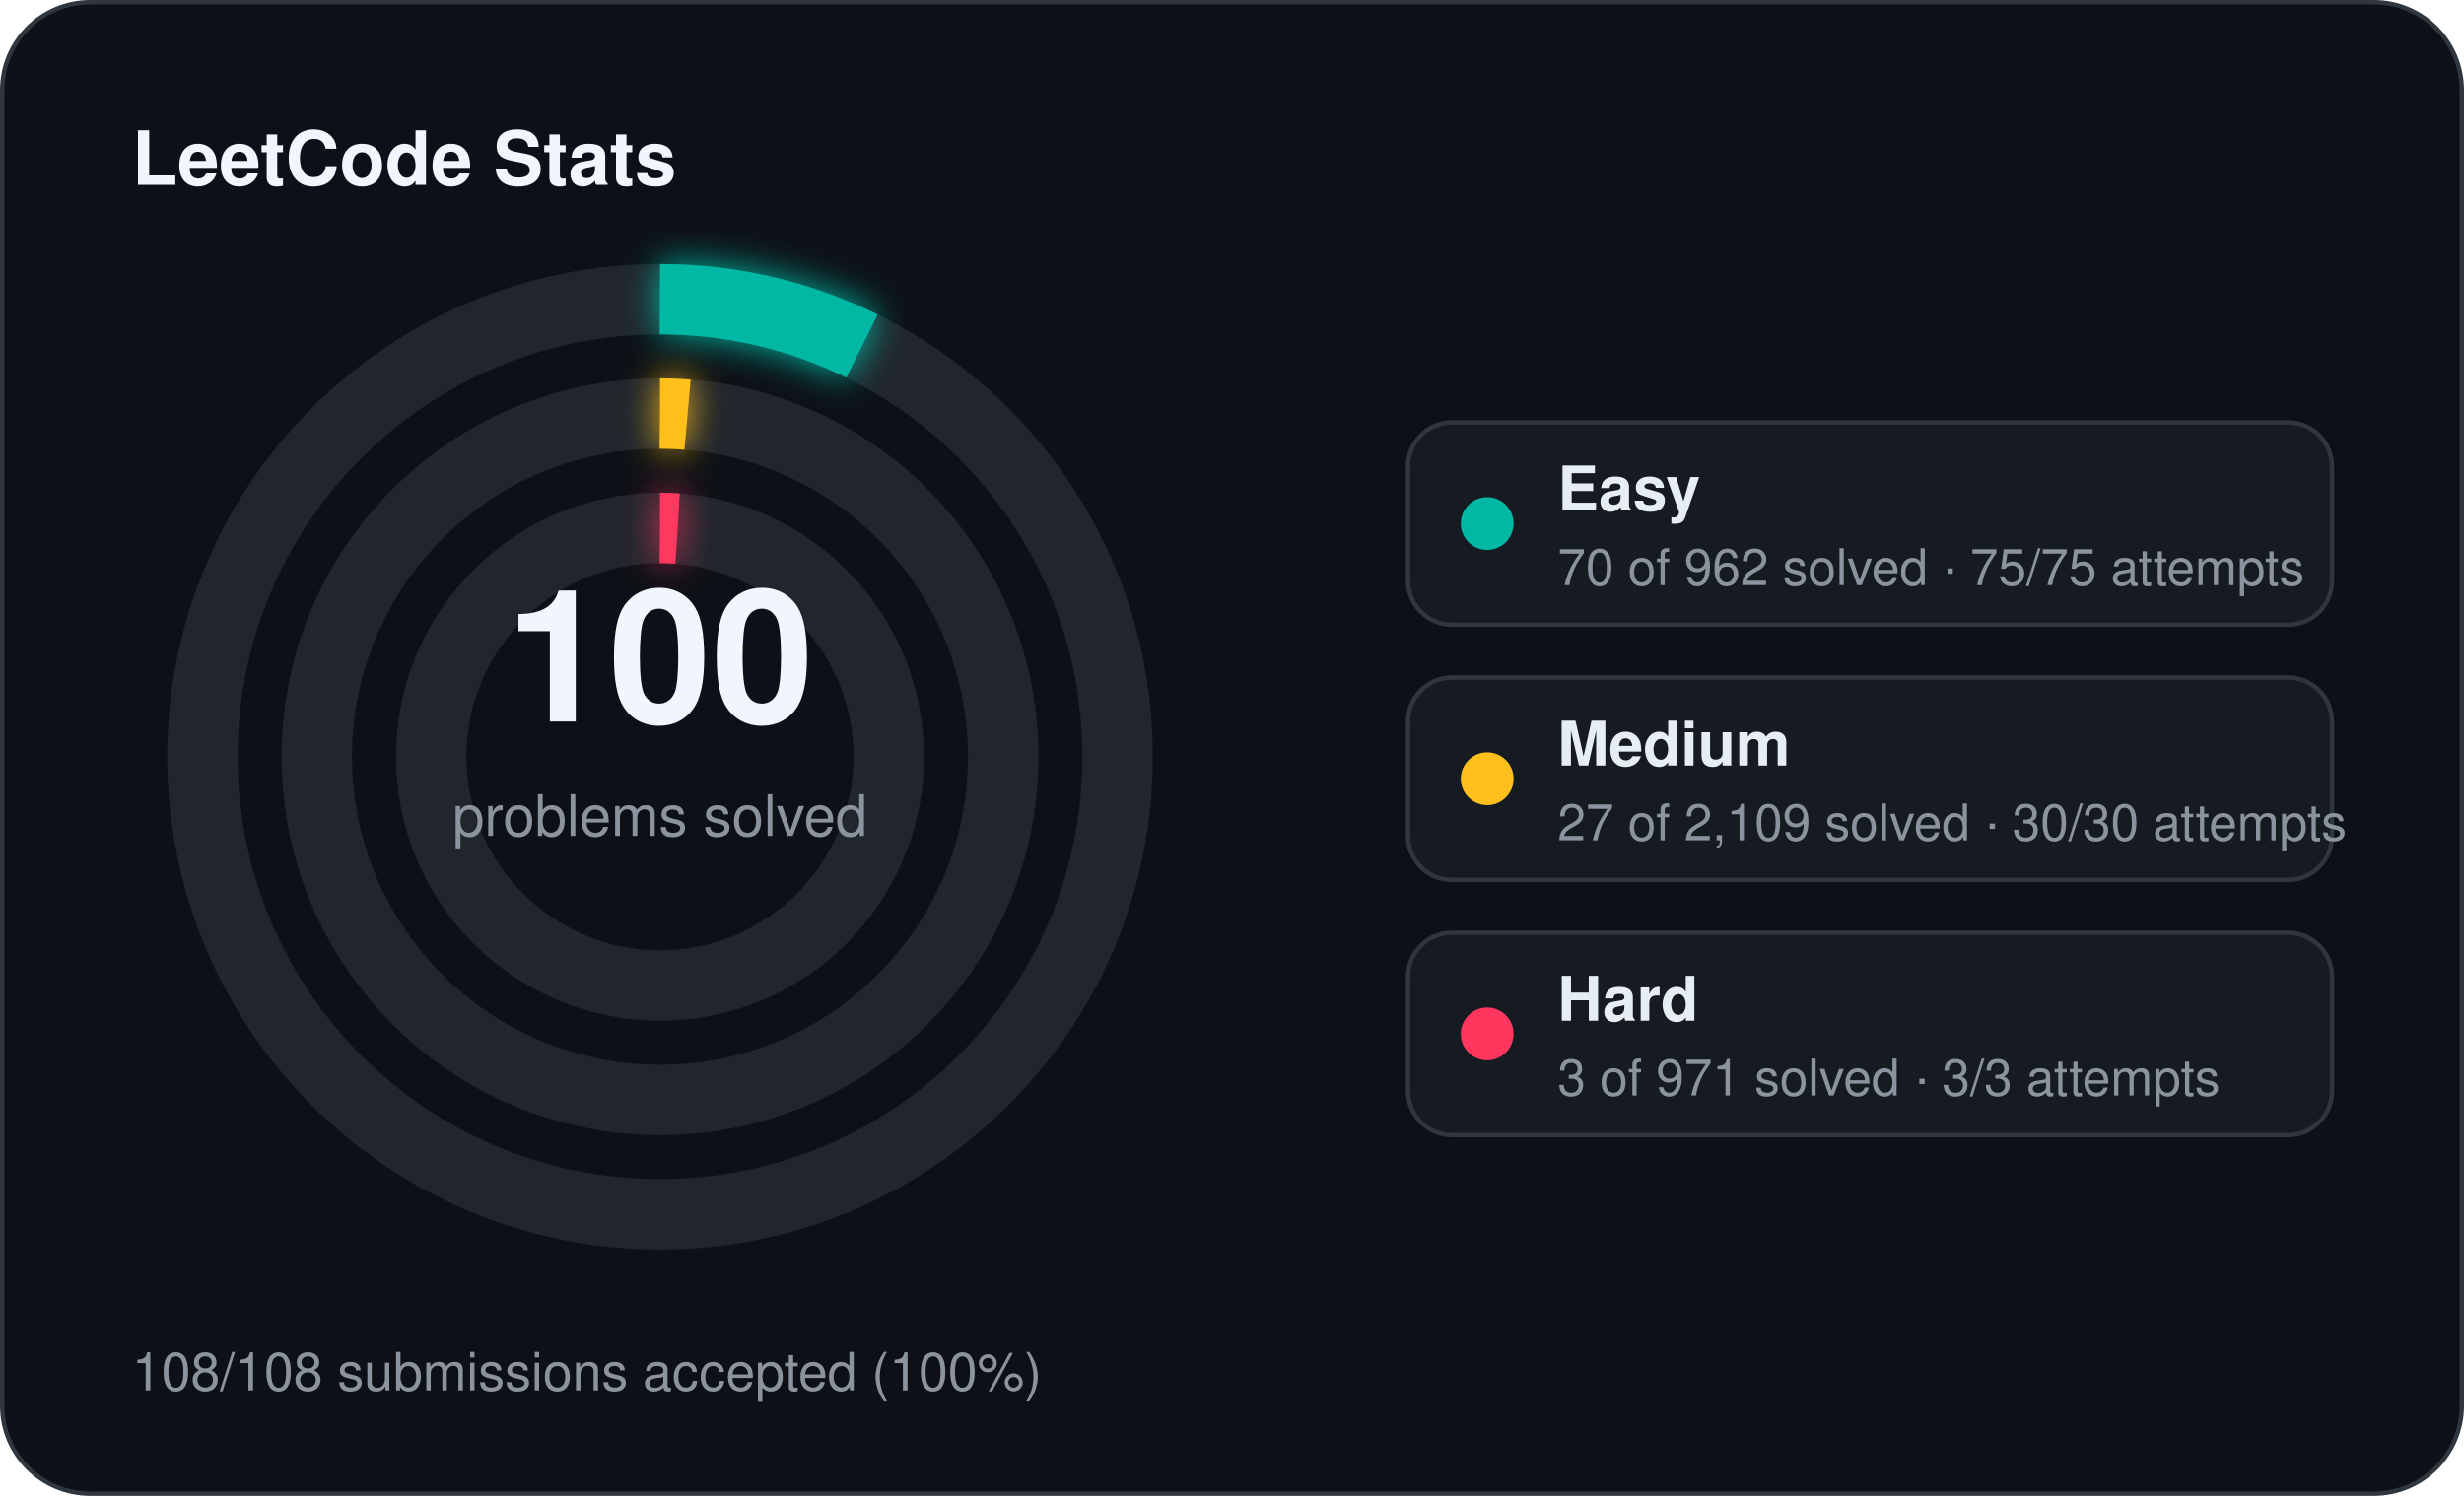
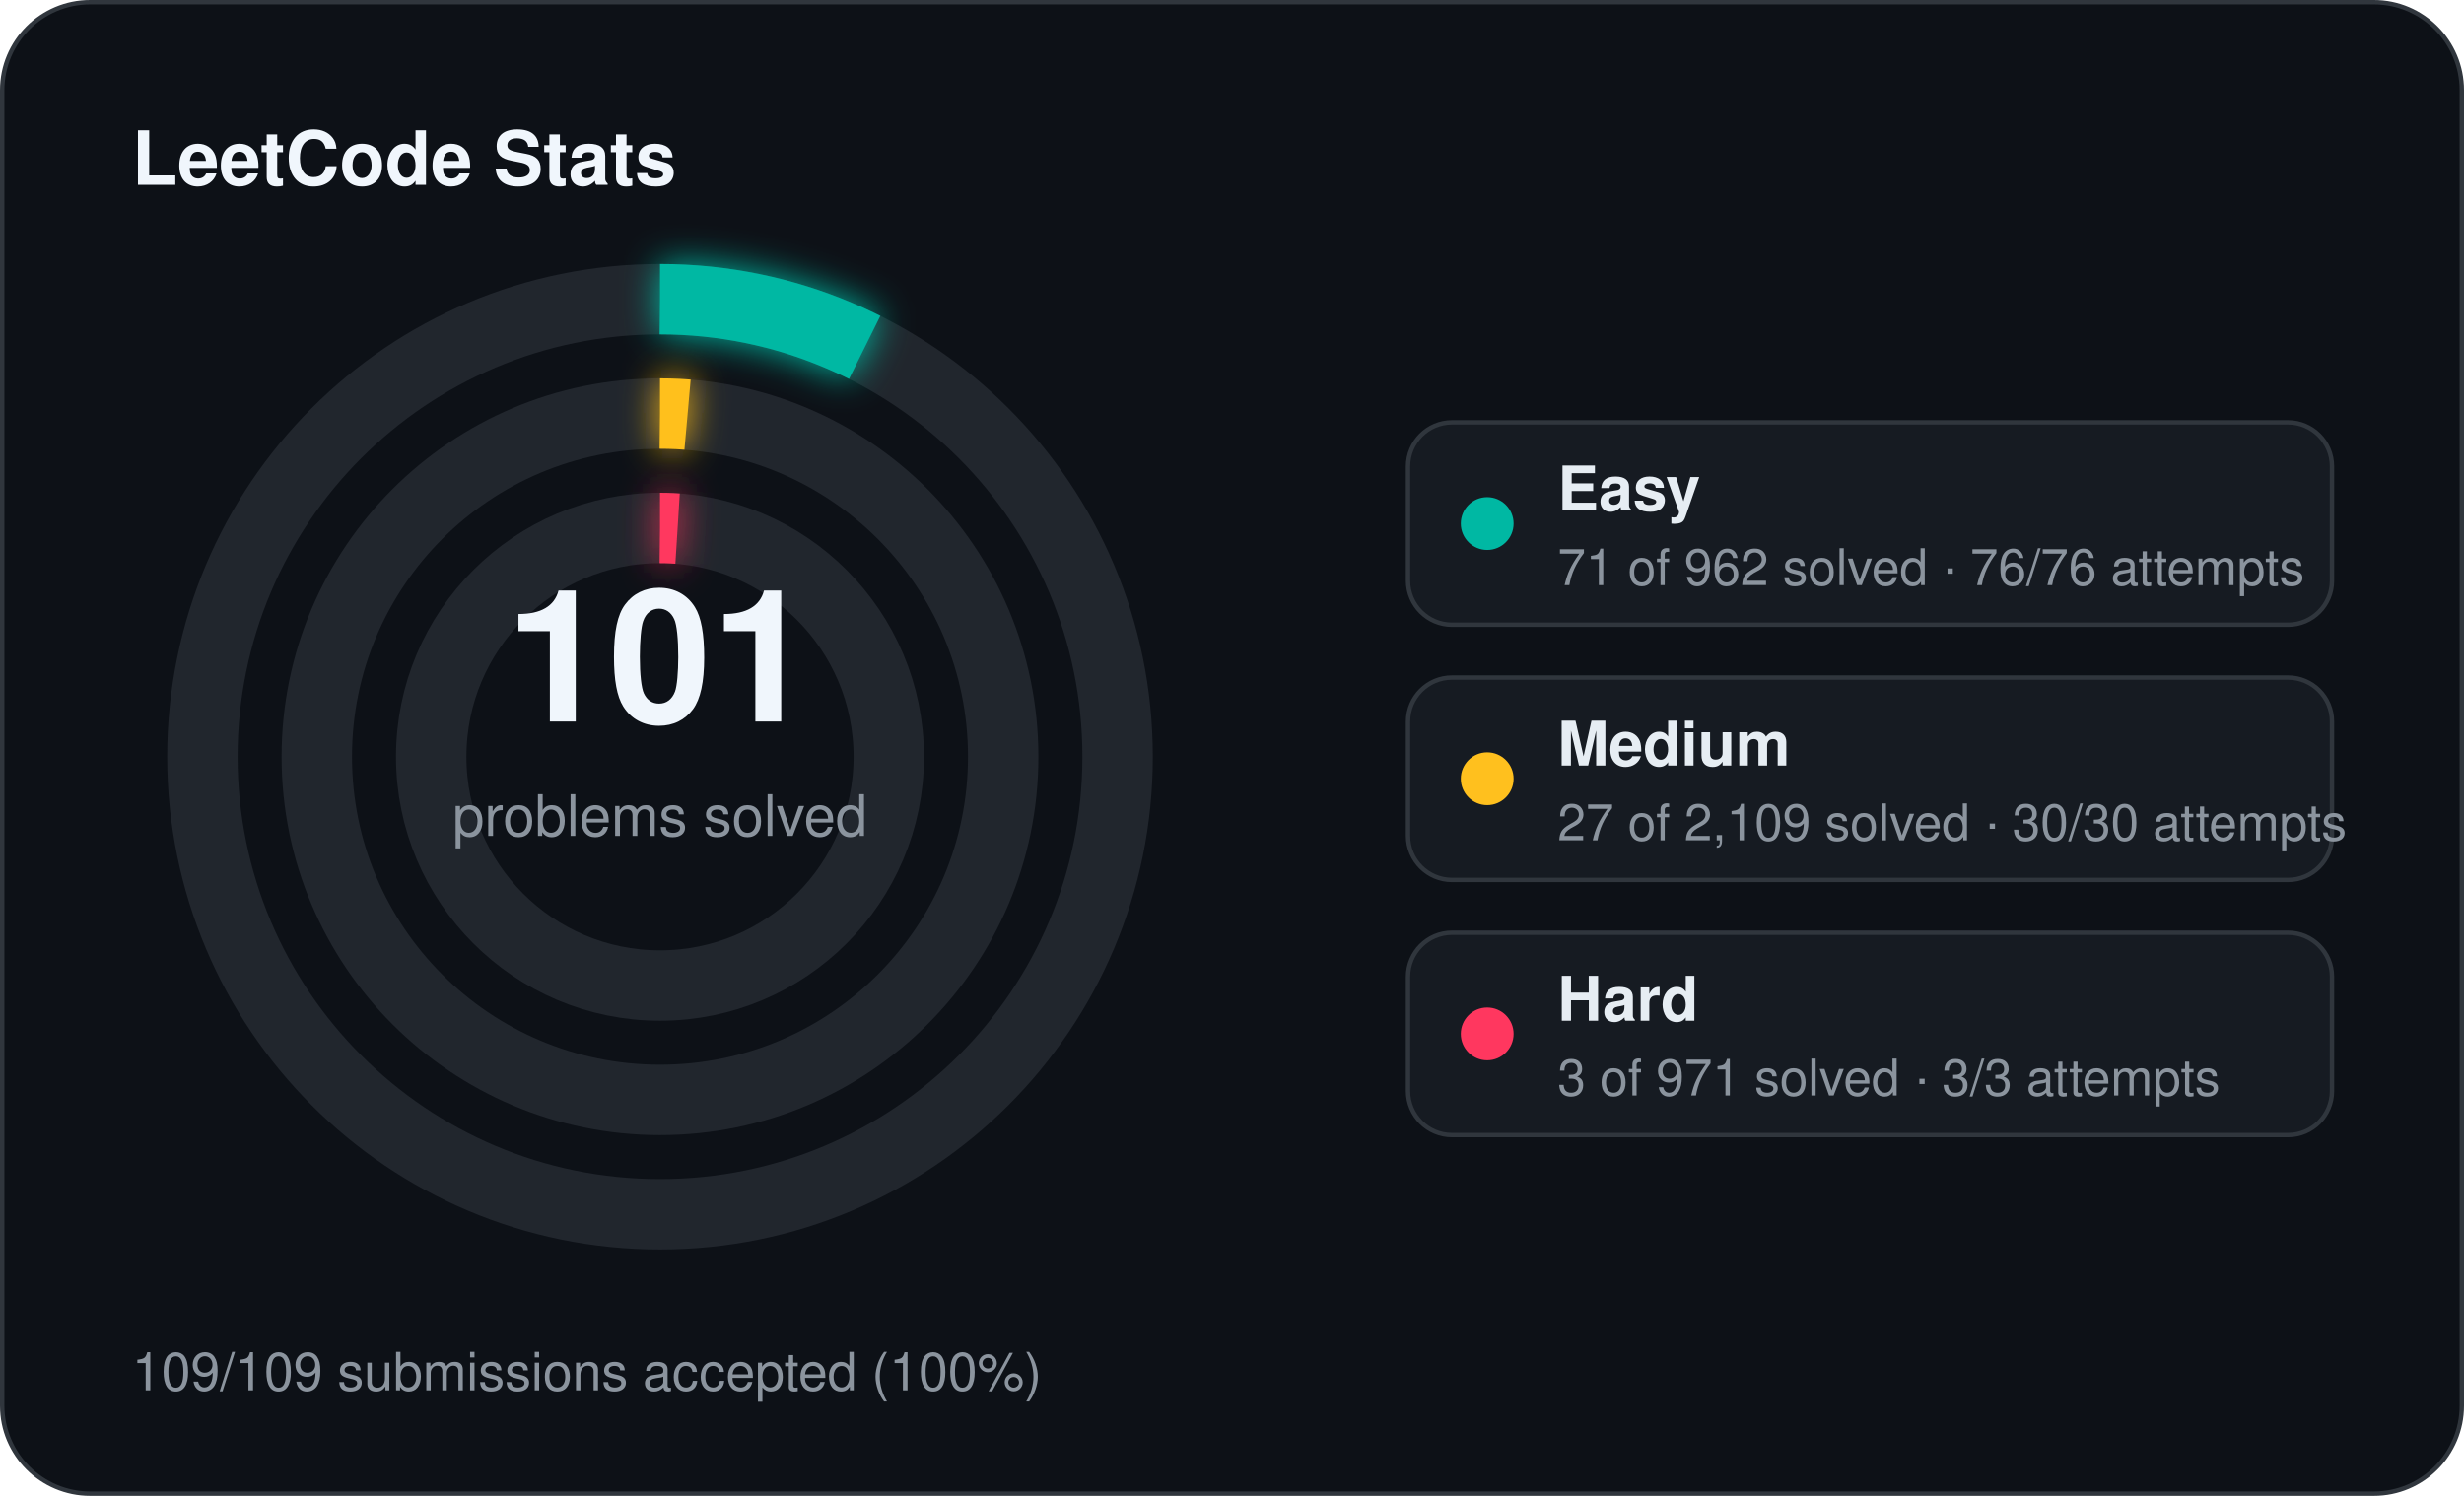
<svg xmlns="http://www.w3.org/2000/svg" width="560" height="340" viewBox="0 0 560 340">
  <defs>
    <filter id="stats-glow" x="-60%" y="-60%" width="220%" height="220%">
      <feGaussianBlur stdDeviation="4" result="blur" />
      <feMerge>
        <feMergeNode in="blur" />
        <feMergeNode in="SourceGraphic" />
      </feMerge>
    </filter>
  </defs>
  <rect x="0.5" y="0.5" width="559" height="339" rx="20" fill="#0d1117" stroke="#30363d" stroke-width="1" />
  <text x="30" y="42" fill="#f0f6fc" font-family="Segoe UI, Helvetica, Arial, sans-serif" font-size="17" font-weight="700">LeetCode Stats</text>
  <circle cx="150" cy="172" r="104" fill="none" stroke="#21262d" stroke-width="16" />
-   <circle cx="150" cy="172" r="104" fill="none" stroke="#00b8a3" stroke-width="16" stroke-linecap="butt" stroke-dasharray="47.55 653.45" transform="rotate(-90 150 172)" filter="url(#stats-glow)" />
+   <circle cx="150" cy="172" r="104" fill="none" stroke="#00b8a3" stroke-width="16" stroke-linecap="butt" stroke-dasharray="48.23 653.45" transform="rotate(-90 150 172)" filter="url(#stats-glow)" />
  <circle cx="150" cy="172" r="78" fill="none" stroke="#21262d" stroke-width="16" />
  <circle cx="150" cy="172" r="78" fill="none" stroke="#ffc01e" stroke-width="16" stroke-linecap="butt" stroke-dasharray="6.27 490.09" transform="rotate(-90 150 172)" filter="url(#stats-glow)" />
  <circle cx="150" cy="172" r="52" fill="none" stroke="#21262d" stroke-width="16" />
  <circle cx="150" cy="172" r="52" fill="none" stroke="#ff375f" stroke-width="16" stroke-linecap="butt" stroke-dasharray="4.00 326.73" transform="rotate(-90 150 172)" filter="url(#stats-glow)" />
-   <text x="150" y="164" text-anchor="middle" fill="#f0f6fc" font-family="Segoe UI, Helvetica, Arial, sans-serif" font-size="42" font-weight="700">100</text>
+   <text x="150" y="164" text-anchor="middle" fill="#f0f6fc" font-family="Segoe UI, Helvetica, Arial, sans-serif" font-size="42" font-weight="700">101</text>
  <text x="150" y="190" text-anchor="middle" fill="#8b949e" font-family="Segoe UI, Helvetica, Arial, sans-serif" font-size="13">problems solved</text>
  <rect x="320" y="96" width="210" height="46" rx="10" fill="#161b22" stroke="#30363d" stroke-width="1" />
  <circle cx="338" cy="119" r="6" fill="#00b8a3" />
  <text x="354" y="116" fill="#e6edf3" font-family="Segoe UI, Helvetica, Arial, sans-serif" font-size="14" font-weight="600">Easy</text>
-   <text x="354" y="133" fill="#8b949e" font-family="Segoe UI, Helvetica, Arial, sans-serif" font-size="11.5">70 of 962 solved · 75/75 attempts</text>
+   <text x="354" y="133" fill="#8b949e" font-family="Segoe UI, Helvetica, Arial, sans-serif" font-size="11.5">71 of 962 solved · 76/76 attempts</text>
  <rect x="320" y="154" width="210" height="46" rx="10" fill="#161b22" stroke="#30363d" stroke-width="1" />
  <circle cx="338" cy="177" r="6" fill="#ffc01e" />
  <text x="354" y="174" fill="#e6edf3" font-family="Segoe UI, Helvetica, Arial, sans-serif" font-size="14" font-weight="600">Medium</text>
  <text x="354" y="191" fill="#8b949e" font-family="Segoe UI, Helvetica, Arial, sans-serif" font-size="11.5">27 of 2,109 solved · 30/30 attempts</text>
  <rect x="320" y="212" width="210" height="46" rx="10" fill="#161b22" stroke="#30363d" stroke-width="1" />
  <circle cx="338" cy="235" r="6" fill="#ff375f" />
  <text x="354" y="232" fill="#e6edf3" font-family="Segoe UI, Helvetica, Arial, sans-serif" font-size="14" font-weight="600">Hard</text>
  <text x="354" y="249" fill="#8b949e" font-family="Segoe UI, Helvetica, Arial, sans-serif" font-size="11.5">3 of 971 solved · 3/3 attempts</text>
-   <text x="30" y="316" fill="#8b949e" font-family="Segoe UI, Helvetica, Arial, sans-serif" font-size="12">108/108 submissions accepted (100%)</text>
+   <text x="30" y="316" fill="#8b949e" font-family="Segoe UI, Helvetica, Arial, sans-serif" font-size="12">109/109 submissions accepted (100%)</text>
</svg>
